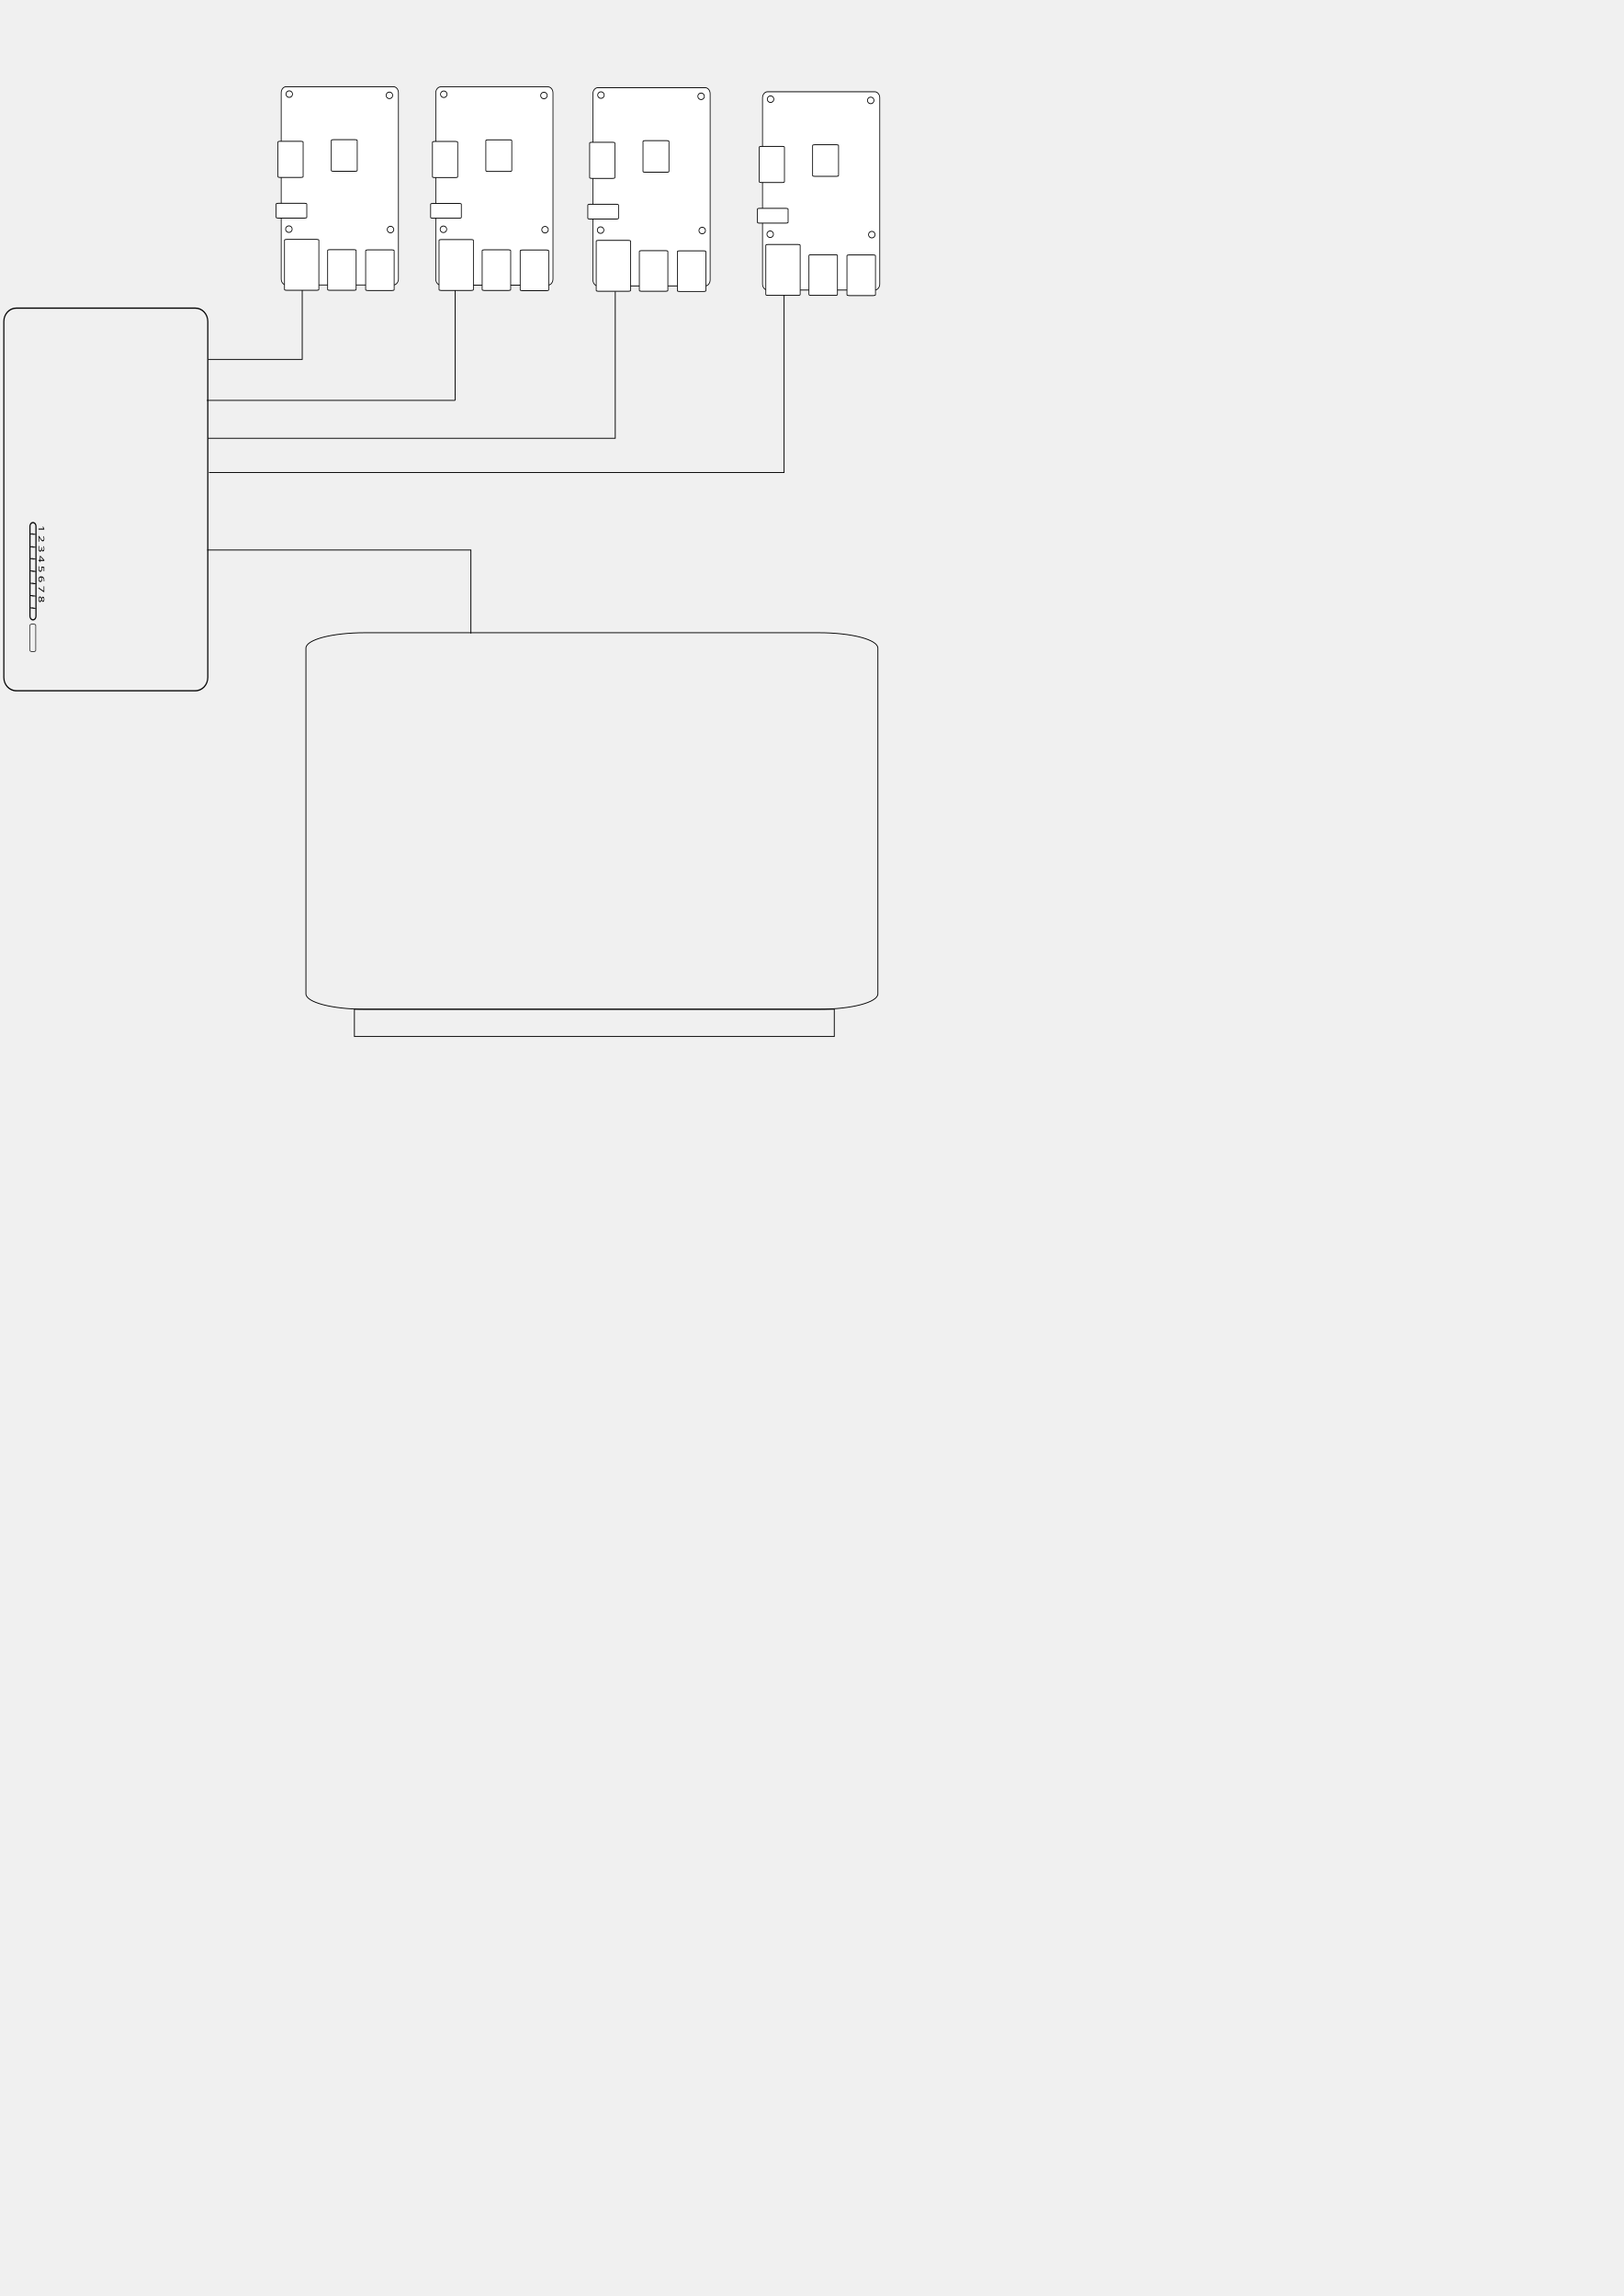
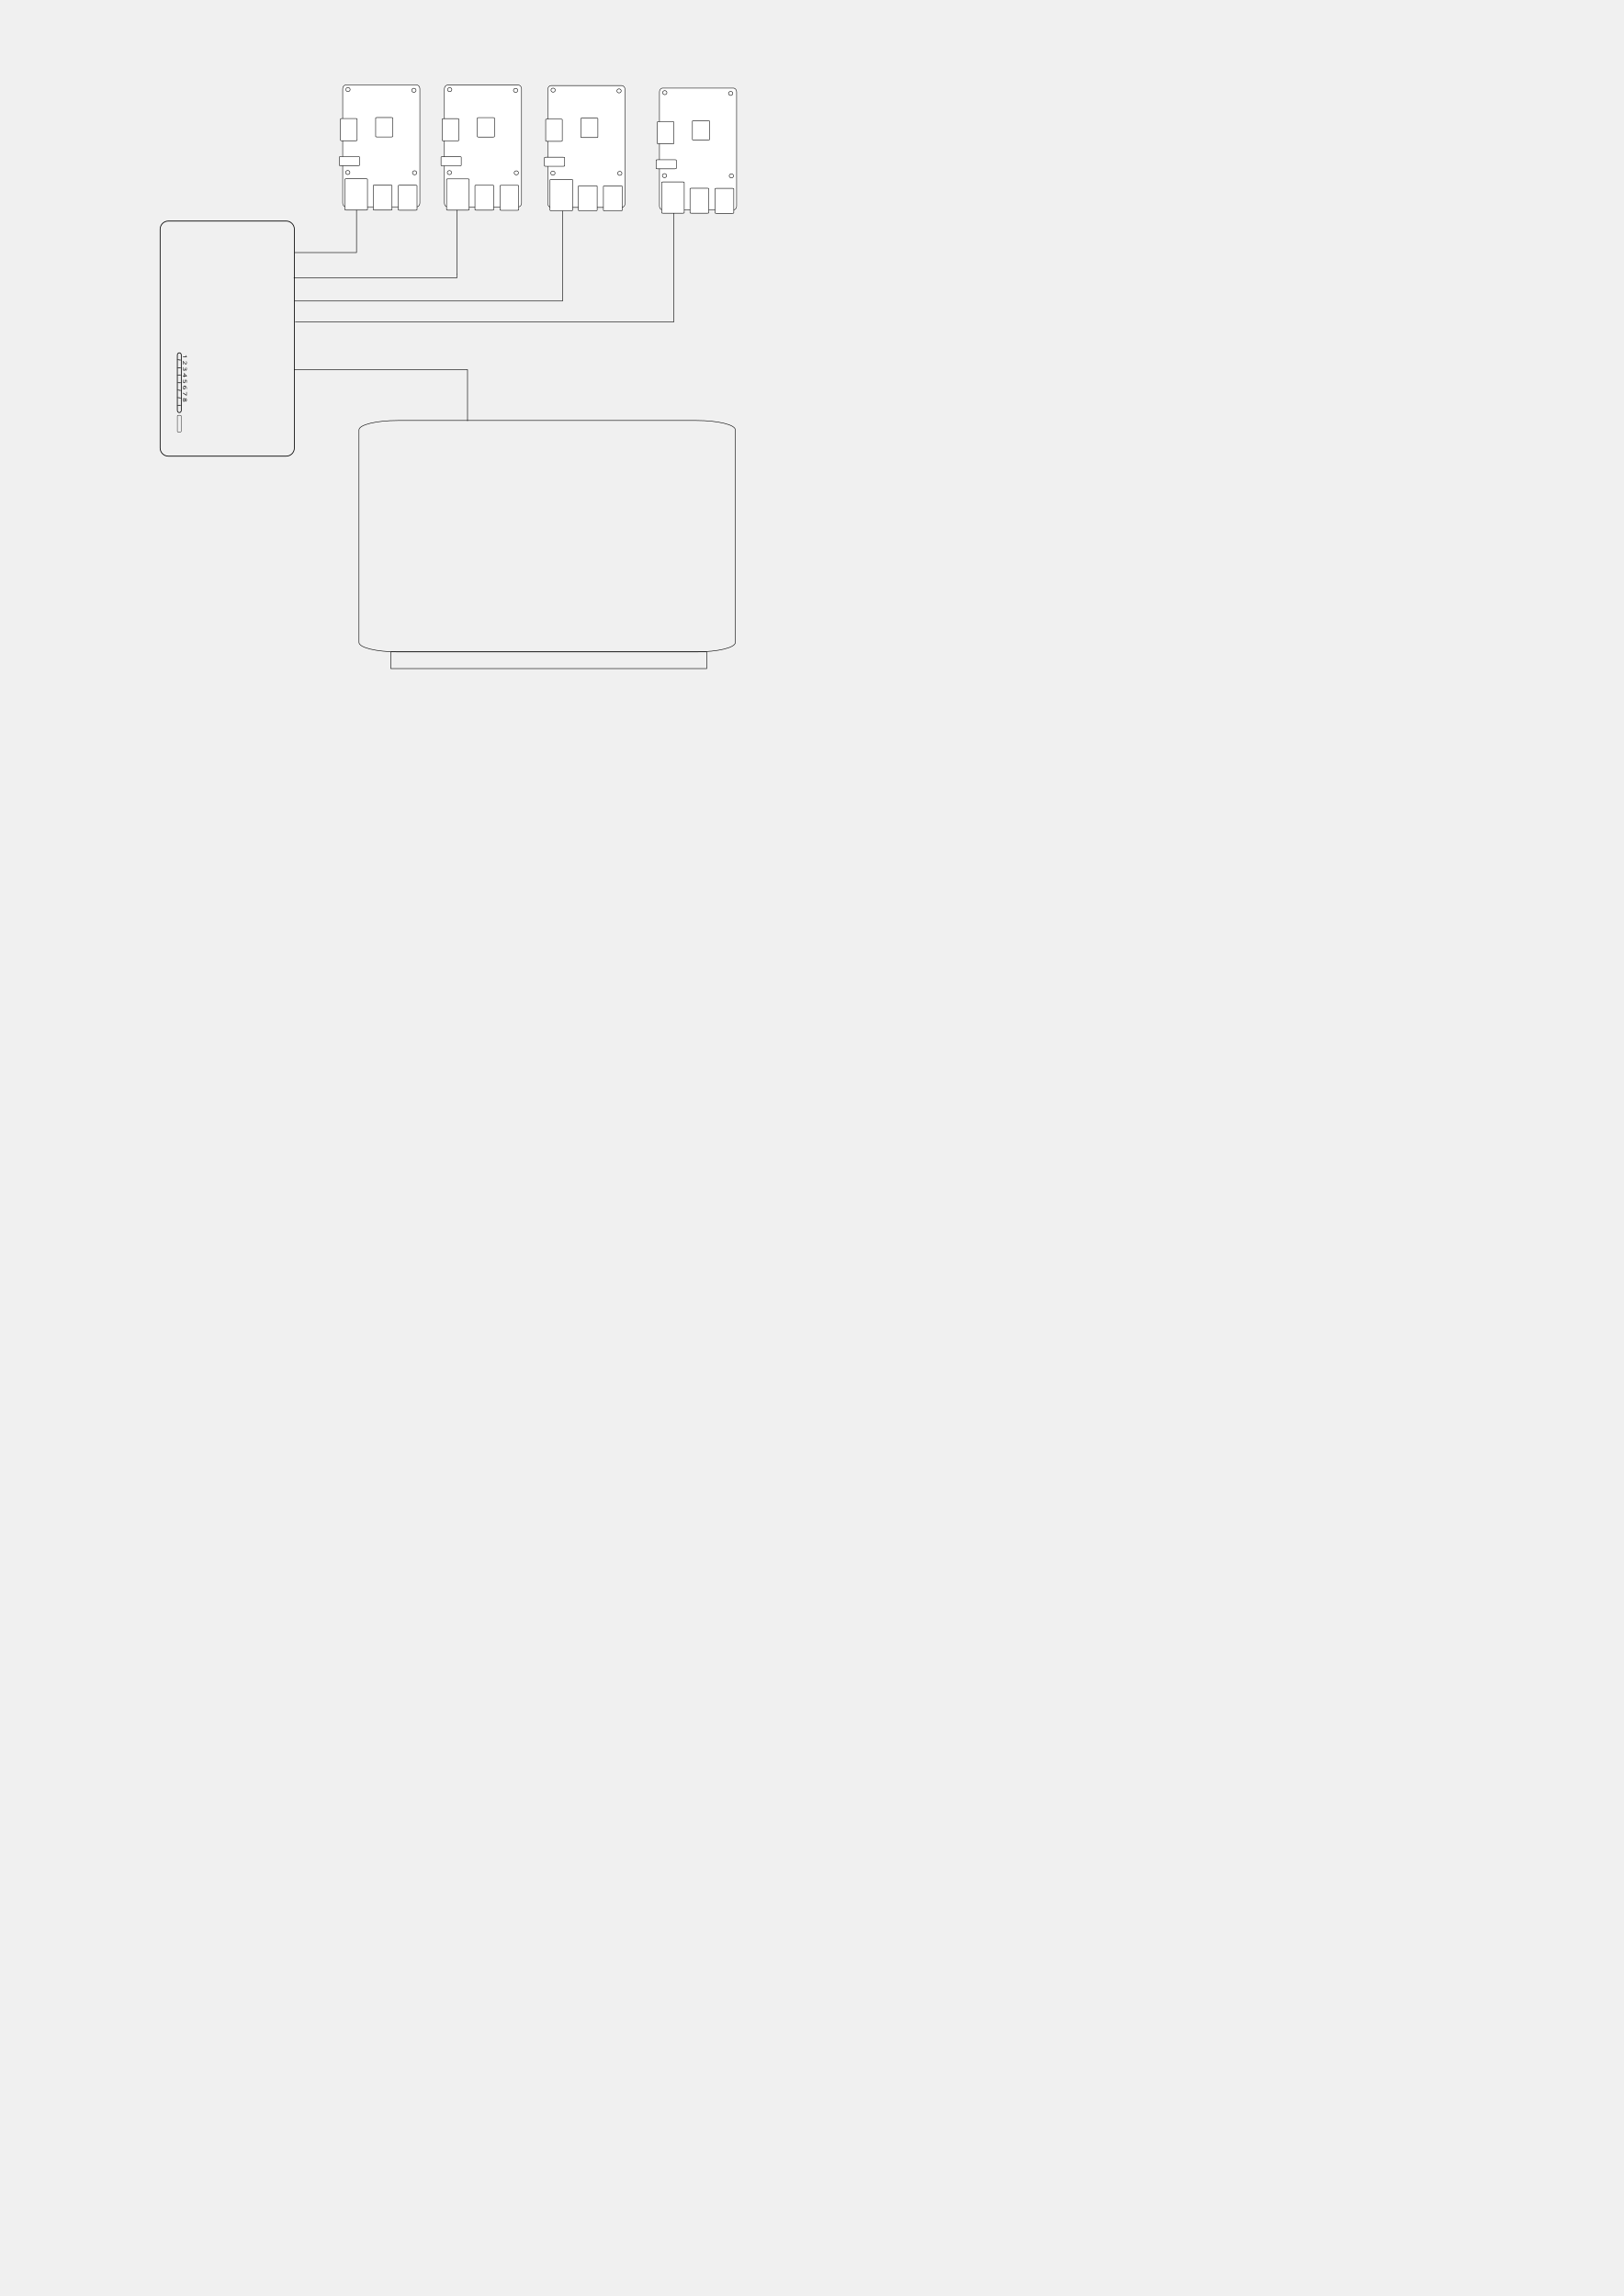
<svg xmlns="http://www.w3.org/2000/svg" width="210mm" height="297mm" viewBox="0 0 744.094 1052.362" id="svg2" version="1.1">
  <defs id="defs4">
    </defs>
  <g id="layer1">
-     <g id="g4224" transform="matrix(0,0.09311476,-0.0829115,0,182.7896,54.9885)">
+     <g id="g4224" transform="matrix(0,0.05721589,-0.0545668,0,192.5302,48.32229)">
      <rect rx="29.813" ry="27.825" y="2.371" x="-163.782" height="647.984" width="975.978" id="rect3347" style="opacity:1;fill:#ffffff;fill-opacity:1;fill-rule:evenodd;stroke:#000000;stroke-width:4.132;stroke-linecap:butt;stroke-linejoin:round;stroke-miterlimit:4;stroke-dasharray:none;stroke-opacity:1" />
      <ellipse ry="18.183" rx="16.162" cy="605.875" cx="-127.279" id="path4153" style="opacity:1;fill:none;stroke:#000000;stroke-width:4.2;stroke-linejoin:round;stroke-miterlimit:4;stroke-dasharray:none;stroke-opacity:1" />
      <ellipse ry="18.183" rx="16.162" cy="52.311" cx="-121.218" id="path4153-0" style="opacity:1;fill:none;stroke:#000000;stroke-width:4.2;stroke-linejoin:round;stroke-miterlimit:4;stroke-dasharray:none;stroke-opacity:1" />
      <ellipse ry="18.183" rx="16.162" cy="46.25" cx="539.421" id="path4153-3" style="opacity:1;fill:none;stroke:#000000;stroke-width:4.2;stroke-linejoin:round;stroke-miterlimit:4;stroke-dasharray:none;stroke-opacity:1" />
      <ellipse ry="18.183" rx="16.162" cy="607.895" cx="537.401" id="path4153-7" style="opacity:1;fill:none;stroke:#000000;stroke-width:4.2;stroke-linejoin:round;stroke-miterlimit:4;stroke-dasharray:none;stroke-opacity:1" />
      <rect ry="11.663" rx="3.549" y="442.23" x="587.909" height="189.909" width="250.518" id="rect4191" style="opacity:1;fill:#ffffff;fill-opacity:1;stroke:#000000;stroke-width:4.2;stroke-linejoin:miter;stroke-miterlimit:4;stroke-dasharray:none;stroke-opacity:1" />
      <rect ry="11.663" rx="3.549" y="236.159" x="638.416" height="157.584" width="200.01" id="rect4193" style="opacity:1;fill:#ffffff;fill-opacity:1;stroke:#000000;stroke-width:4.2;stroke-linejoin:miter;stroke-miterlimit:4;stroke-dasharray:none;stroke-opacity:1" />
      <rect ry="11.663" rx="3.549" y="26.047" x="639.427" height="157.584" width="200.01" id="rect4193-5" style="opacity:1;fill:#ffffff;fill-opacity:1;stroke:#000000;stroke-width:4.2;stroke-linejoin:miter;stroke-miterlimit:4;stroke-dasharray:none;stroke-opacity:1" />
      <rect ry="11.663" rx="3.549" y="230.098" x="96.975" height="143.442" width="155.563" id="rect4210" style="opacity:1;fill:#ffffff;fill-opacity:1;stroke:#000000;stroke-width:4.2;stroke-linejoin:miter;stroke-miterlimit:4;stroke-dasharray:none;stroke-opacity:1" />
      <rect ry="11.663" rx="3.549" y="529.103" x="105.056" height="139.401" width="177.787" id="rect4212" style="opacity:1;fill:#ffffff;fill-opacity:1;stroke:#000000;stroke-width:4.2;stroke-linejoin:miter;stroke-miterlimit:4;stroke-dasharray:none;stroke-opacity:1" />
      <rect ry="11.663" rx="3.549" y="508.9" x="410.122" height="169.706" width="72.731" id="rect4214" style="opacity:1;fill:#ffffff;fill-opacity:1;stroke:#000000;stroke-width:4.2;stroke-linejoin:miter;stroke-miterlimit:4;stroke-dasharray:none;stroke-opacity:1" />
    </g>
-     <g id="g4224-5" transform="matrix(0,0.09311476,-0.0829115,0,253.6101,55.05455)">
+     <g id="g4224-5" transform="matrix(0,0.05721589,-0.0545668,0,239.1395,48.36288)">
      <rect rx="29.813" ry="27.825" y="2.371" x="-163.782" height="647.984" width="975.978" id="rect3347-0" style="opacity:1;fill:#ffffff;fill-opacity:1;fill-rule:evenodd;stroke:#000000;stroke-width:4.132;stroke-linecap:butt;stroke-linejoin:round;stroke-miterlimit:4;stroke-dasharray:none;stroke-opacity:1" />
      <ellipse ry="18.183" rx="16.162" cy="605.875" cx="-127.279" id="path4153-00" style="opacity:1;fill:none;stroke:#000000;stroke-width:4.2;stroke-linejoin:round;stroke-miterlimit:4;stroke-dasharray:none;stroke-opacity:1" />
      <ellipse ry="18.183" rx="16.162" cy="52.311" cx="-121.218" id="path4153-0-2" style="opacity:1;fill:none;stroke:#000000;stroke-width:4.2;stroke-linejoin:round;stroke-miterlimit:4;stroke-dasharray:none;stroke-opacity:1" />
      <ellipse ry="18.183" rx="16.162" cy="46.25" cx="539.421" id="path4153-3-7" style="opacity:1;fill:none;stroke:#000000;stroke-width:4.2;stroke-linejoin:round;stroke-miterlimit:4;stroke-dasharray:none;stroke-opacity:1" />
      <ellipse ry="18.183" rx="16.162" cy="607.895" cx="537.401" id="path4153-7-3" style="opacity:1;fill:none;stroke:#000000;stroke-width:4.2;stroke-linejoin:round;stroke-miterlimit:4;stroke-dasharray:none;stroke-opacity:1" />
      <rect ry="11.663" rx="3.549" y="442.23" x="587.909" height="189.909" width="250.518" id="rect4191-8" style="opacity:1;fill:#ffffff;fill-opacity:1;stroke:#000000;stroke-width:4.2;stroke-linejoin:miter;stroke-miterlimit:4;stroke-dasharray:none;stroke-opacity:1" />
      <rect ry="11.663" rx="3.549" y="236.159" x="638.416" height="157.584" width="200.01" id="rect4193-7" style="opacity:1;fill:#ffffff;fill-opacity:1;stroke:#000000;stroke-width:4.2;stroke-linejoin:miter;stroke-miterlimit:4;stroke-dasharray:none;stroke-opacity:1" />
      <rect ry="11.663" rx="3.549" y="26.047" x="639.427" height="157.584" width="200.01" id="rect4193-5-5" style="opacity:1;fill:#ffffff;fill-opacity:1;stroke:#000000;stroke-width:4.2;stroke-linejoin:miter;stroke-miterlimit:4;stroke-dasharray:none;stroke-opacity:1" />
      <rect ry="11.663" rx="3.549" y="230.098" x="96.975" height="143.442" width="155.563" id="rect4210-4" style="opacity:1;fill:#ffffff;fill-opacity:1;stroke:#000000;stroke-width:4.2;stroke-linejoin:miter;stroke-miterlimit:4;stroke-dasharray:none;stroke-opacity:1" />
      <rect ry="11.663" rx="3.549" y="529.103" x="105.056" height="139.401" width="177.787" id="rect4212-4" style="opacity:1;fill:#ffffff;fill-opacity:1;stroke:#000000;stroke-width:4.2;stroke-linejoin:miter;stroke-miterlimit:4;stroke-dasharray:none;stroke-opacity:1" />
      <rect ry="11.663" rx="3.549" y="508.9" x="410.122" height="169.706" width="72.731" id="rect4214-2" style="opacity:1;fill:#ffffff;fill-opacity:1;stroke:#000000;stroke-width:4.2;stroke-linejoin:miter;stroke-miterlimit:4;stroke-dasharray:none;stroke-opacity:1" />
    </g>
-     <g id="g4224-1" transform="matrix(0,0.09311476,-0.0829115,0,325.6379,55.4308)">
+     <g id="g4224-1" transform="matrix(0,0.05721589,-0.0545668,0,286.5434,48.59407)">
      <rect rx="29.813" ry="27.825" y="2.371" x="-163.782" height="647.984" width="975.978" id="rect3347-6" style="opacity:1;fill:#ffffff;fill-opacity:1;fill-rule:evenodd;stroke:#000000;stroke-width:4.132;stroke-linecap:butt;stroke-linejoin:round;stroke-miterlimit:4;stroke-dasharray:none;stroke-opacity:1" />
      <ellipse ry="18.183" rx="16.162" cy="605.875" cx="-127.279" id="path4153-33" style="opacity:1;fill:none;stroke:#000000;stroke-width:4.2;stroke-linejoin:round;stroke-miterlimit:4;stroke-dasharray:none;stroke-opacity:1" />
      <ellipse ry="18.183" rx="16.162" cy="52.311" cx="-121.218" id="path4153-0-1" style="opacity:1;fill:none;stroke:#000000;stroke-width:4.2;stroke-linejoin:round;stroke-miterlimit:4;stroke-dasharray:none;stroke-opacity:1" />
      <ellipse ry="18.183" rx="16.162" cy="46.25" cx="539.421" id="path4153-3-0" style="opacity:1;fill:none;stroke:#000000;stroke-width:4.2;stroke-linejoin:round;stroke-miterlimit:4;stroke-dasharray:none;stroke-opacity:1" />
      <ellipse ry="18.183" rx="16.162" cy="607.895" cx="537.401" id="path4153-7-9" style="opacity:1;fill:none;stroke:#000000;stroke-width:4.2;stroke-linejoin:round;stroke-miterlimit:4;stroke-dasharray:none;stroke-opacity:1" />
      <rect ry="11.663" rx="3.549" y="442.23" x="587.909" height="189.909" width="250.518" id="rect4191-4" style="opacity:1;fill:#ffffff;fill-opacity:1;stroke:#000000;stroke-width:4.2;stroke-linejoin:miter;stroke-miterlimit:4;stroke-dasharray:none;stroke-opacity:1" />
      <rect ry="11.663" rx="3.549" y="236.159" x="638.416" height="157.584" width="200.01" id="rect4193-2" style="opacity:1;fill:#ffffff;fill-opacity:1;stroke:#000000;stroke-width:4.2;stroke-linejoin:miter;stroke-miterlimit:4;stroke-dasharray:none;stroke-opacity:1" />
      <rect ry="11.663" rx="3.549" y="26.047" x="639.427" height="157.584" width="200.01" id="rect4193-5-53" style="opacity:1;fill:#ffffff;fill-opacity:1;stroke:#000000;stroke-width:4.2;stroke-linejoin:miter;stroke-miterlimit:4;stroke-dasharray:none;stroke-opacity:1" />
      <rect ry="11.663" rx="3.549" y="230.098" x="96.975" height="143.442" width="155.563" id="rect4210-46" style="opacity:1;fill:#ffffff;fill-opacity:1;stroke:#000000;stroke-width:4.2;stroke-linejoin:miter;stroke-miterlimit:4;stroke-dasharray:none;stroke-opacity:1" />
      <rect ry="11.663" rx="3.549" y="529.103" x="105.056" height="139.401" width="177.787" id="rect4212-6" style="opacity:1;fill:#ffffff;fill-opacity:1;stroke:#000000;stroke-width:4.2;stroke-linejoin:miter;stroke-miterlimit:4;stroke-dasharray:none;stroke-opacity:1" />
      <rect ry="11.663" rx="3.549" y="508.9" x="410.122" height="169.706" width="72.731" id="rect4214-5" style="opacity:1;fill:#ffffff;fill-opacity:1;stroke:#000000;stroke-width:4.2;stroke-linejoin:miter;stroke-miterlimit:4;stroke-dasharray:none;stroke-opacity:1" />
    </g>
-     <g id="g4224-4" transform="matrix(0,0.09311476,-0.0829115,0,403.3609,57.31199)">
+     <g id="g4224-4" transform="matrix(0,0.05721589,-0.0545668,0,337.6955,49.75)">
      <rect rx="29.813" ry="27.825" y="2.371" x="-163.782" height="647.984" width="975.978" id="rect3347-4" style="opacity:1;fill:#ffffff;fill-opacity:1;fill-rule:evenodd;stroke:#000000;stroke-width:4.132;stroke-linecap:butt;stroke-linejoin:round;stroke-miterlimit:4;stroke-dasharray:none;stroke-opacity:1" />
      <ellipse ry="18.183" rx="16.162" cy="605.875" cx="-127.279" id="path4153-9" style="opacity:1;fill:none;stroke:#000000;stroke-width:4.2;stroke-linejoin:round;stroke-miterlimit:4;stroke-dasharray:none;stroke-opacity:1" />
      <ellipse ry="18.183" rx="16.162" cy="52.311" cx="-121.218" id="path4153-0-5" style="opacity:1;fill:none;stroke:#000000;stroke-width:4.2;stroke-linejoin:round;stroke-miterlimit:4;stroke-dasharray:none;stroke-opacity:1" />
      <ellipse ry="18.183" rx="16.162" cy="46.25" cx="539.421" id="path4153-3-1" style="opacity:1;fill:none;stroke:#000000;stroke-width:4.2;stroke-linejoin:round;stroke-miterlimit:4;stroke-dasharray:none;stroke-opacity:1" />
      <ellipse ry="18.183" rx="16.162" cy="607.895" cx="537.401" id="path4153-7-6" style="opacity:1;fill:none;stroke:#000000;stroke-width:4.2;stroke-linejoin:round;stroke-miterlimit:4;stroke-dasharray:none;stroke-opacity:1" />
      <rect ry="11.663" rx="3.549" y="442.23" x="587.909" height="189.909" width="250.518" id="rect4191-3" style="opacity:1;fill:#ffffff;fill-opacity:1;stroke:#000000;stroke-width:4.2;stroke-linejoin:miter;stroke-miterlimit:4;stroke-dasharray:none;stroke-opacity:1" />
      <rect ry="11.663" rx="3.549" y="236.159" x="638.416" height="157.584" width="200.01" id="rect4193-6" style="opacity:1;fill:#ffffff;fill-opacity:1;stroke:#000000;stroke-width:4.2;stroke-linejoin:miter;stroke-miterlimit:4;stroke-dasharray:none;stroke-opacity:1" />
      <rect ry="11.663" rx="3.549" y="26.047" x="639.427" height="157.584" width="200.01" id="rect4193-5-533" style="opacity:1;fill:#ffffff;fill-opacity:1;stroke:#000000;stroke-width:4.2;stroke-linejoin:miter;stroke-miterlimit:4;stroke-dasharray:none;stroke-opacity:1" />
      <rect ry="11.663" rx="3.549" y="230.098" x="96.975" height="143.442" width="155.563" id="rect4210-2" style="opacity:1;fill:#ffffff;fill-opacity:1;stroke:#000000;stroke-width:4.2;stroke-linejoin:miter;stroke-miterlimit:4;stroke-dasharray:none;stroke-opacity:1" />
      <rect ry="11.663" rx="3.549" y="529.103" x="105.056" height="139.401" width="177.787" id="rect4212-2" style="opacity:1;fill:#ffffff;fill-opacity:1;stroke:#000000;stroke-width:4.2;stroke-linejoin:miter;stroke-miterlimit:4;stroke-dasharray:none;stroke-opacity:1" />
      <rect ry="11.663" rx="3.549" y="508.9" x="410.122" height="169.706" width="72.731" id="rect4214-55" style="opacity:1;fill:#ffffff;fill-opacity:1;stroke:#000000;stroke-width:4.2;stroke-linejoin:miter;stroke-miterlimit:4;stroke-dasharray:none;stroke-opacity:1" />
    </g>
-     <g id="g4422" transform="matrix(0,0.1387245,-0.1235235,0,104.7984,330.0567)">
+     <g id="g4422" transform="matrix(0,0.08524157,-0.08129489,0,141.2016,217.3425)">
      <rect ry="46.008" rx="43.955" y="77.517" x="-1361.148" height="756.652" width="1264.173" id="rect4352" style="opacity:1;fill:none;fill-opacity:1;stroke:#000000;stroke-width:4.2;stroke-linejoin:miter;stroke-miterlimit:4;stroke-dasharray:none;stroke-opacity:1" />
      <rect ry="22.223" rx="11.63" y="714.971" x="-652.559" height="22.223" width="321.229" id="rect4354" style="opacity:1;fill:none;fill-opacity:1;stroke:#000000;stroke-width:4.2;stroke-linejoin:miter;stroke-miterlimit:4;stroke-dasharray:none;stroke-opacity:1" />
      <rect ry="21.375" rx="3.291" y="715.814" x="-317.182" height="21.375" width="90.902" id="rect4354-1" style="opacity:1;fill:none;fill-opacity:1;stroke:#000000;stroke-width:2.191;stroke-linejoin:miter;stroke-miterlimit:4;stroke-dasharray:none;stroke-opacity:1" />
      <rect ry="21.429" rx="11.63" y="715.934" x="-615" height="21.429" width="0.714" id="rect4371" style="opacity:1;fill:none;fill-opacity:1;stroke:#000000;stroke-width:4.2;stroke-linejoin:miter;stroke-miterlimit:4;stroke-dasharray:none;stroke-opacity:1" />
      <rect ry="21.429" rx="11.63" y="715.934" x="-572.5" height="21.429" width="0.714" id="rect4371-8" style="opacity:1;fill:none;fill-opacity:1;stroke:#000000;stroke-width:4.2;stroke-linejoin:miter;stroke-miterlimit:4;stroke-dasharray:none;stroke-opacity:1" />
      <rect ry="21.429" rx="11.63" y="715.934" x="-533.214" height="21.429" width="0.714" id="rect4371-1" style="opacity:1;fill:none;fill-opacity:1;stroke:#000000;stroke-width:4.2;stroke-linejoin:miter;stroke-miterlimit:4;stroke-dasharray:none;stroke-opacity:1" />
      <rect ry="21.429" rx="11.63" y="715.219" x="-492.5" height="21.429" width="0.714" id="rect4371-0" style="opacity:1;fill:none;fill-opacity:1;stroke:#000000;stroke-width:4.2;stroke-linejoin:miter;stroke-miterlimit:4;stroke-dasharray:none;stroke-opacity:1" />
      <rect ry="21.429" rx="11.63" y="715.219" x="-451.786" height="21.429" width="0.714" id="rect4371-14" style="opacity:1;fill:none;fill-opacity:1;stroke:#000000;stroke-width:4.2;stroke-linejoin:miter;stroke-miterlimit:4;stroke-dasharray:none;stroke-opacity:1" />
      <rect ry="21.429" rx="11.63" y="715.934" x="-411.071" height="21.429" width="0.714" id="rect4371-5" style="opacity:1;fill:none;fill-opacity:1;stroke:#000000;stroke-width:4.2;stroke-linejoin:miter;stroke-miterlimit:4;stroke-dasharray:none;stroke-opacity:1" />
      <rect ry="21.429" rx="11.63" y="715.934" x="-370.357" height="21.429" width="0.714" id="rect4371-9" style="opacity:1;fill:none;fill-opacity:1;stroke:#000000;stroke-width:4.2;stroke-linejoin:miter;stroke-miterlimit:4;stroke-dasharray:none;stroke-opacity:1" />
      <text transform="scale(1.1612,0.8611781)" id="text4418" y="819.1" x="-554.23" style="font-style:normal;font-weight:normal;font-size:34.447px;line-height:125%;font-family:sans-serif;letter-spacing:0px;word-spacing:0px;fill:#000000;fill-opacity:1;stroke:none;stroke-width:1px;stroke-linecap:butt;stroke-linejoin:miter;stroke-opacity:1" xml:space="preserve">
        <tspan y="819.1" x="-554.23" id="tspan4420">1 2 3 4 5 6 7 8</tspan>
      </text>
    </g>
-     <path style="fill:none;fill-rule:evenodd;stroke:#000000;stroke-width:0.393;stroke-linecap:butt;stroke-linejoin:miter;stroke-miterlimit:4;stroke-dasharray:none;stroke-opacity:1" d="m 95.445,164.738 43.057,0 0,-31.708" id="path4471" />
-     <path style="fill:none;fill-rule:evenodd;stroke:#000000;stroke-width:0.393;stroke-linecap:butt;stroke-linejoin:miter;stroke-miterlimit:4;stroke-dasharray:none;stroke-opacity:1" d="m 94.788,183.509 113.797,0" id="path4492" />
-     <ellipse id="path4494" style="fill:#000000;stroke:none" cx="208.585" cy="180.706" rx="0.185" ry="0.208" />
-     <path style="fill:none;fill-rule:evenodd;stroke:#000000;stroke-width:0.393;stroke-linecap:butt;stroke-linejoin:miter;stroke-miterlimit:4;stroke-dasharray:none;stroke-opacity:1" d="m 208.585,183.509 0,-50.448" id="path4496" />
-     <path style="fill:none;fill-rule:evenodd;stroke:#000000;stroke-width:0.393;stroke-linecap:butt;stroke-linejoin:miter;stroke-miterlimit:4;stroke-dasharray:none;stroke-opacity:1" d="m 95.287,200.885 186.667,0 0,-67.264" id="path4498" />
-     <path style="fill:none;fill-rule:evenodd;stroke:#000000;stroke-width:0.393;stroke-linecap:butt;stroke-linejoin:miter;stroke-miterlimit:4;stroke-dasharray:none;stroke-opacity:1" d="m 95.786,216.58 263.53,0 0,-81.277" id="path4502" />
-     <flowRoot xml:space="preserve" id="flowRoot4504" style="font-style:normal;font-weight:normal;font-size:90px;line-height:125%;font-family:sans-serif;letter-spacing:0px;word-spacing:0px;fill:#000000;fill-opacity:1;stroke:none;stroke-width:1px;stroke-linecap:butt;stroke-linejoin:miter;stroke-opacity:1" transform="matrix(0.1235235,0,0,0.1387245,281.7892,170.1574)">
+     <path style="fill:none;fill-rule:evenodd;stroke:#000000;stroke-width:0.25;stroke-linecap:butt;stroke-linejoin:miter;stroke-miterlimit:4;stroke-dasharray:none;stroke-opacity:1" d="m 135.046,115.76 28.337,0 0,-19.484" id="path4471" />
+     <path style="fill:none;fill-rule:evenodd;stroke:#000000;stroke-width:0.25;stroke-linecap:butt;stroke-linejoin:miter;stroke-miterlimit:4;stroke-dasharray:none;stroke-opacity:1" d="m 134.613,127.294 74.894,0" id="path4492" />
+     <ellipse id="path4494" style="fill:#000000;stroke:none" cx="209.507" cy="125.572" rx="0.122" ry="0.128" />
+     <path style="fill:none;fill-rule:evenodd;stroke:#000000;stroke-width:0.25;stroke-linecap:butt;stroke-linejoin:miter;stroke-miterlimit:4;stroke-dasharray:none;stroke-opacity:1" d="m 209.507,127.294 0,-30.999" id="path4496" />
+     <path style="fill:none;fill-rule:evenodd;stroke:#000000;stroke-width:0.25;stroke-linecap:butt;stroke-linejoin:miter;stroke-miterlimit:4;stroke-dasharray:none;stroke-opacity:1" d="m 134.942,137.971 122.852,0 0,-41.331" id="path4498" />
+     <path style="fill:none;fill-rule:evenodd;stroke:#000000;stroke-width:0.25;stroke-linecap:butt;stroke-linejoin:miter;stroke-miterlimit:4;stroke-dasharray:none;stroke-opacity:1" d="m 135.27,147.615 173.438,0 0,-49.942" id="path4502" />
+     <flowRoot xml:space="preserve" id="flowRoot4504" style="font-style:normal;font-weight:normal;font-size:90px;line-height:125%;font-family:sans-serif;letter-spacing:0px;word-spacing:0px;fill:#000000;fill-opacity:1;stroke:none;stroke-width:1px;stroke-linecap:butt;stroke-linejoin:miter;stroke-opacity:1" transform="matrix(0.08129489,0,0,0.08524157,257.6851,119.0897)">
      <flowRegion id="flowRegion4506">
        <rect id="rect4508" width="382.857" height="125.714" x="-2040" y="-347.638" style="font-size:90px" />
      </flowRegion>
      <flowPara id="flowPara4510">Switch</flowPara>
    </flowRoot>
-     <flowRoot xml:space="preserve" id="flowRoot4504-5" style="font-style:normal;font-weight:normal;font-size:90px;line-height:125%;font-family:sans-serif;letter-spacing:0px;word-spacing:0px;fill:#000000;fill-opacity:1;stroke:none;stroke-width:1px;stroke-linecap:butt;stroke-linejoin:miter;stroke-opacity:1" transform="matrix(0.1235235,0,0,0.1387245,301.609,131.7848)">
+     <flowRoot xml:space="preserve" id="flowRoot4504-5" style="font-style:normal;font-weight:normal;font-size:90px;line-height:125%;font-family:sans-serif;letter-spacing:0px;word-spacing:0px;fill:#000000;fill-opacity:1;stroke:none;stroke-width:1px;stroke-linecap:butt;stroke-linejoin:miter;stroke-opacity:1" transform="matrix(0.08129489,0,0,0.08524157,270.7292,95.51103)">
      <flowRegion id="flowRegion4506-0">
        <rect id="rect4508-0" width="382.857" height="125.714" x="-2040" y="-347.638" style="font-size:90px" />
      </flowRegion>
      <flowPara id="flowPara4510-0">SwitWchorkeras</flowPara>
    </flowRoot>
-     <flowRoot xml:space="preserve" id="flowRoot4536" style="font-style:normal;font-weight:normal;font-size:90px;line-height:125%;font-family:sans-serif;letter-spacing:0px;word-spacing:0px;fill:#000000;fill-opacity:1;stroke:none;stroke-width:1px;stroke-linecap:butt;stroke-linejoin:miter;stroke-opacity:1" transform="matrix(0.1235235,0,0,0.1387245,263.4371,168.572)">
+     <flowRoot xml:space="preserve" id="flowRoot4536" style="font-style:normal;font-weight:normal;font-size:90px;line-height:125%;font-family:sans-serif;letter-spacing:0px;word-spacing:0px;fill:#000000;fill-opacity:1;stroke:none;stroke-width:1px;stroke-linecap:butt;stroke-linejoin:miter;stroke-opacity:1" transform="matrix(0.08129489,0,0,0.08524157,245.607,118.1155)">
      <flowRegion id="flowRegion4538">
        <rect id="rect4540" width="342.857" height="131.429" x="-1057.143" y="-1079.066" style="font-size:90px" />
      </flowRegion>
      <flowPara id="flowPara4542">Worker</flowPara>
    </flowRoot>
-     <flowRoot xml:space="preserve" id="flowRoot4536-0" style="font-style:normal;font-weight:normal;font-size:90px;line-height:125%;font-family:sans-serif;letter-spacing:0px;word-spacing:0px;fill:#000000;fill-opacity:1;stroke:none;stroke-width:1px;stroke-linecap:butt;stroke-linejoin:miter;stroke-opacity:1" transform="matrix(0.1235235,0,0,0.1387245,335.0313,168.2372)">
+     <flowRoot xml:space="preserve" id="flowRoot4536-0" style="font-style:normal;font-weight:normal;font-size:90px;line-height:125%;font-family:sans-serif;letter-spacing:0px;word-spacing:0px;fill:#000000;fill-opacity:1;stroke:none;stroke-width:1px;stroke-linecap:butt;stroke-linejoin:miter;stroke-opacity:1" transform="matrix(0.08129489,0,0,0.08524157,292.7255,117.9098)">
      <flowRegion id="flowRegion4538-5">
        <rect id="rect4540-0" width="342.857" height="131.429" x="-1057.143" y="-1079.066" style="font-size:90px" />
      </flowRegion>
      <flowPara id="flowPara4542-4">Worker</flowPara>
    </flowRoot>
-     <flowRoot xml:space="preserve" id="flowRoot4536-2" style="font-style:normal;font-weight:normal;font-size:90px;line-height:125%;font-family:sans-serif;letter-spacing:0px;word-spacing:0px;fill:#000000;fill-opacity:1;stroke:none;stroke-width:1px;stroke-linecap:butt;stroke-linejoin:miter;stroke-opacity:1" transform="matrix(0.1235235,0,0,0.1387245,408.4395,169.0299)">
+     <flowRoot xml:space="preserve" id="flowRoot4536-2" style="font-style:normal;font-weight:normal;font-size:90px;line-height:125%;font-family:sans-serif;letter-spacing:0px;word-spacing:0px;fill:#000000;fill-opacity:1;stroke:none;stroke-width:1px;stroke-linecap:butt;stroke-linejoin:miter;stroke-opacity:1" transform="matrix(0.08129489,0,0,0.08524157,341.0379,118.3969)">
      <flowRegion id="flowRegion4538-4">
        <rect id="rect4540-7" width="342.857" height="131.429" x="-1057.143" y="-1079.066" style="font-size:90px" />
      </flowRegion>
      <flowPara id="flowPara4542-1">Worker</flowPara>
    </flowRoot>
-     <flowRoot xml:space="preserve" id="flowRoot4536-9" style="font-style:normal;font-weight:normal;font-size:90px;line-height:125%;font-family:sans-serif;letter-spacing:0px;word-spacing:0px;fill:#000000;fill-opacity:1;stroke:none;stroke-width:1px;stroke-linecap:butt;stroke-linejoin:miter;stroke-opacity:1" transform="matrix(0.1235235,0,0,0.1387245,483.2595,169.0299)">
+     <flowRoot xml:space="preserve" id="flowRoot4536-9" style="font-style:normal;font-weight:normal;font-size:90px;line-height:125%;font-family:sans-serif;letter-spacing:0px;word-spacing:0px;fill:#000000;fill-opacity:1;stroke:none;stroke-width:1px;stroke-linecap:butt;stroke-linejoin:miter;stroke-opacity:1" transform="matrix(0.08129489,0,0,0.08524157,390.2794,118.3969)">
      <flowRegion id="flowRegion4538-55">
        <rect id="rect4540-76" width="342.857" height="131.429" x="-1057.143" y="-1079.066" style="font-size:90px" />
      </flowRegion>
      <flowPara id="flowPara4542-3">Worker</flowPara>
    </flowRoot>
-     <path style="opacity:1;fill:none;fill-opacity:1;stroke:#000000;stroke-width:0.392;stroke-linejoin:miter;stroke-miterlimit:4;stroke-dasharray:none;stroke-opacity:1" d="m 167.285,290.007 c -15.003,0 -27.082,3.154 -27.082,7.073 l 0,158.436 c 0,3.919 12.079,7.075 27.082,7.075 l 207.936,0 c 15.003,0 27.082,-3.156 27.082,-7.075 l 0,-158.436 c 0,-3.919 -12.079,-7.073 -27.082,-7.073 l -207.936,0 z" id="rect4225" />
-     <rect style="opacity:1;fill:none;fill-opacity:1;stroke:#000000;stroke-width:0.392;stroke-linejoin:miter;stroke-miterlimit:4;stroke-dasharray:none;stroke-opacity:1" id="rect4228" width="219.911" height="12.492" x="162.416" y="462.581" rx="0" ry="0" />
-     <flowRoot xml:space="preserve" id="flowRoot4504-1" style="font-style:normal;font-weight:normal;font-size:90px;line-height:125%;font-family:sans-serif;letter-spacing:0px;word-spacing:0px;fill:#000000;fill-opacity:1;stroke:none;stroke-width:1px;stroke-linecap:butt;stroke-linejoin:miter;stroke-opacity:1" transform="matrix(0.1235235,0,0,0.1387245,503.0664,315.6597)">
+     <path style="opacity:1;fill:none;fill-opacity:1;stroke:#000000;stroke-width:0.249;stroke-linejoin:miter;stroke-miterlimit:4;stroke-dasharray:none;stroke-opacity:1" d="m 182.326,192.733 c -9.874,0 -17.824,1.938 -17.824,4.346 l 0,97.354 c 0,2.408 7.95,4.347 17.824,4.347 l 136.85,0 c 9.874,0 17.824,-1.939 17.824,-4.347 l 0,-97.354 c 0,-2.408 -7.95,-4.346 -17.824,-4.346 l -136.85,0 z" id="rect4225" />
+     <rect style="opacity:1;fill:none;fill-opacity:1;stroke:#000000;stroke-width:0.249;stroke-linejoin:miter;stroke-miterlimit:4;stroke-dasharray:none;stroke-opacity:1" id="rect4228" width="144.731" height="7.676" x="179.122" y="298.774" rx="0" ry="0" />
+     <flowRoot xml:space="preserve" id="flowRoot4504-1" style="font-style:normal;font-weight:normal;font-size:90px;line-height:125%;font-family:sans-serif;letter-spacing:0px;word-spacing:0px;fill:#000000;fill-opacity:1;stroke:none;stroke-width:1px;stroke-linecap:butt;stroke-linejoin:miter;stroke-opacity:1" transform="matrix(0.08129489,0,0,0.08524157,403.315,208.496)">
      <flowRegion id="flowRegion4506-2">
        <rect id="rect4508-7" width="382.857" height="125.714" x="-2040" y="-347.638" style="font-size:90px" />
      </flowRegion>
      <flowPara id="flowPara4510-03">Master</flowPara>
    </flowRoot>
-     <path style="fill:none;fill-rule:evenodd;stroke:#000000;stroke-width:0.406;stroke-linecap:butt;stroke-linejoin:miter;stroke-miterlimit:4;stroke-dasharray:none;stroke-opacity:1" d="m 94.971,252.089 120.822,0 0,38.256" id="path4502-9" />
+     <path style="fill:none;fill-rule:evenodd;stroke:#000000;stroke-width:0.258;stroke-linecap:butt;stroke-linejoin:miter;stroke-miterlimit:4;stroke-dasharray:none;stroke-opacity:1" d="m 134.734,169.434 79.517,0 0,23.507" id="path4502-9" />
  </g>
</svg>
